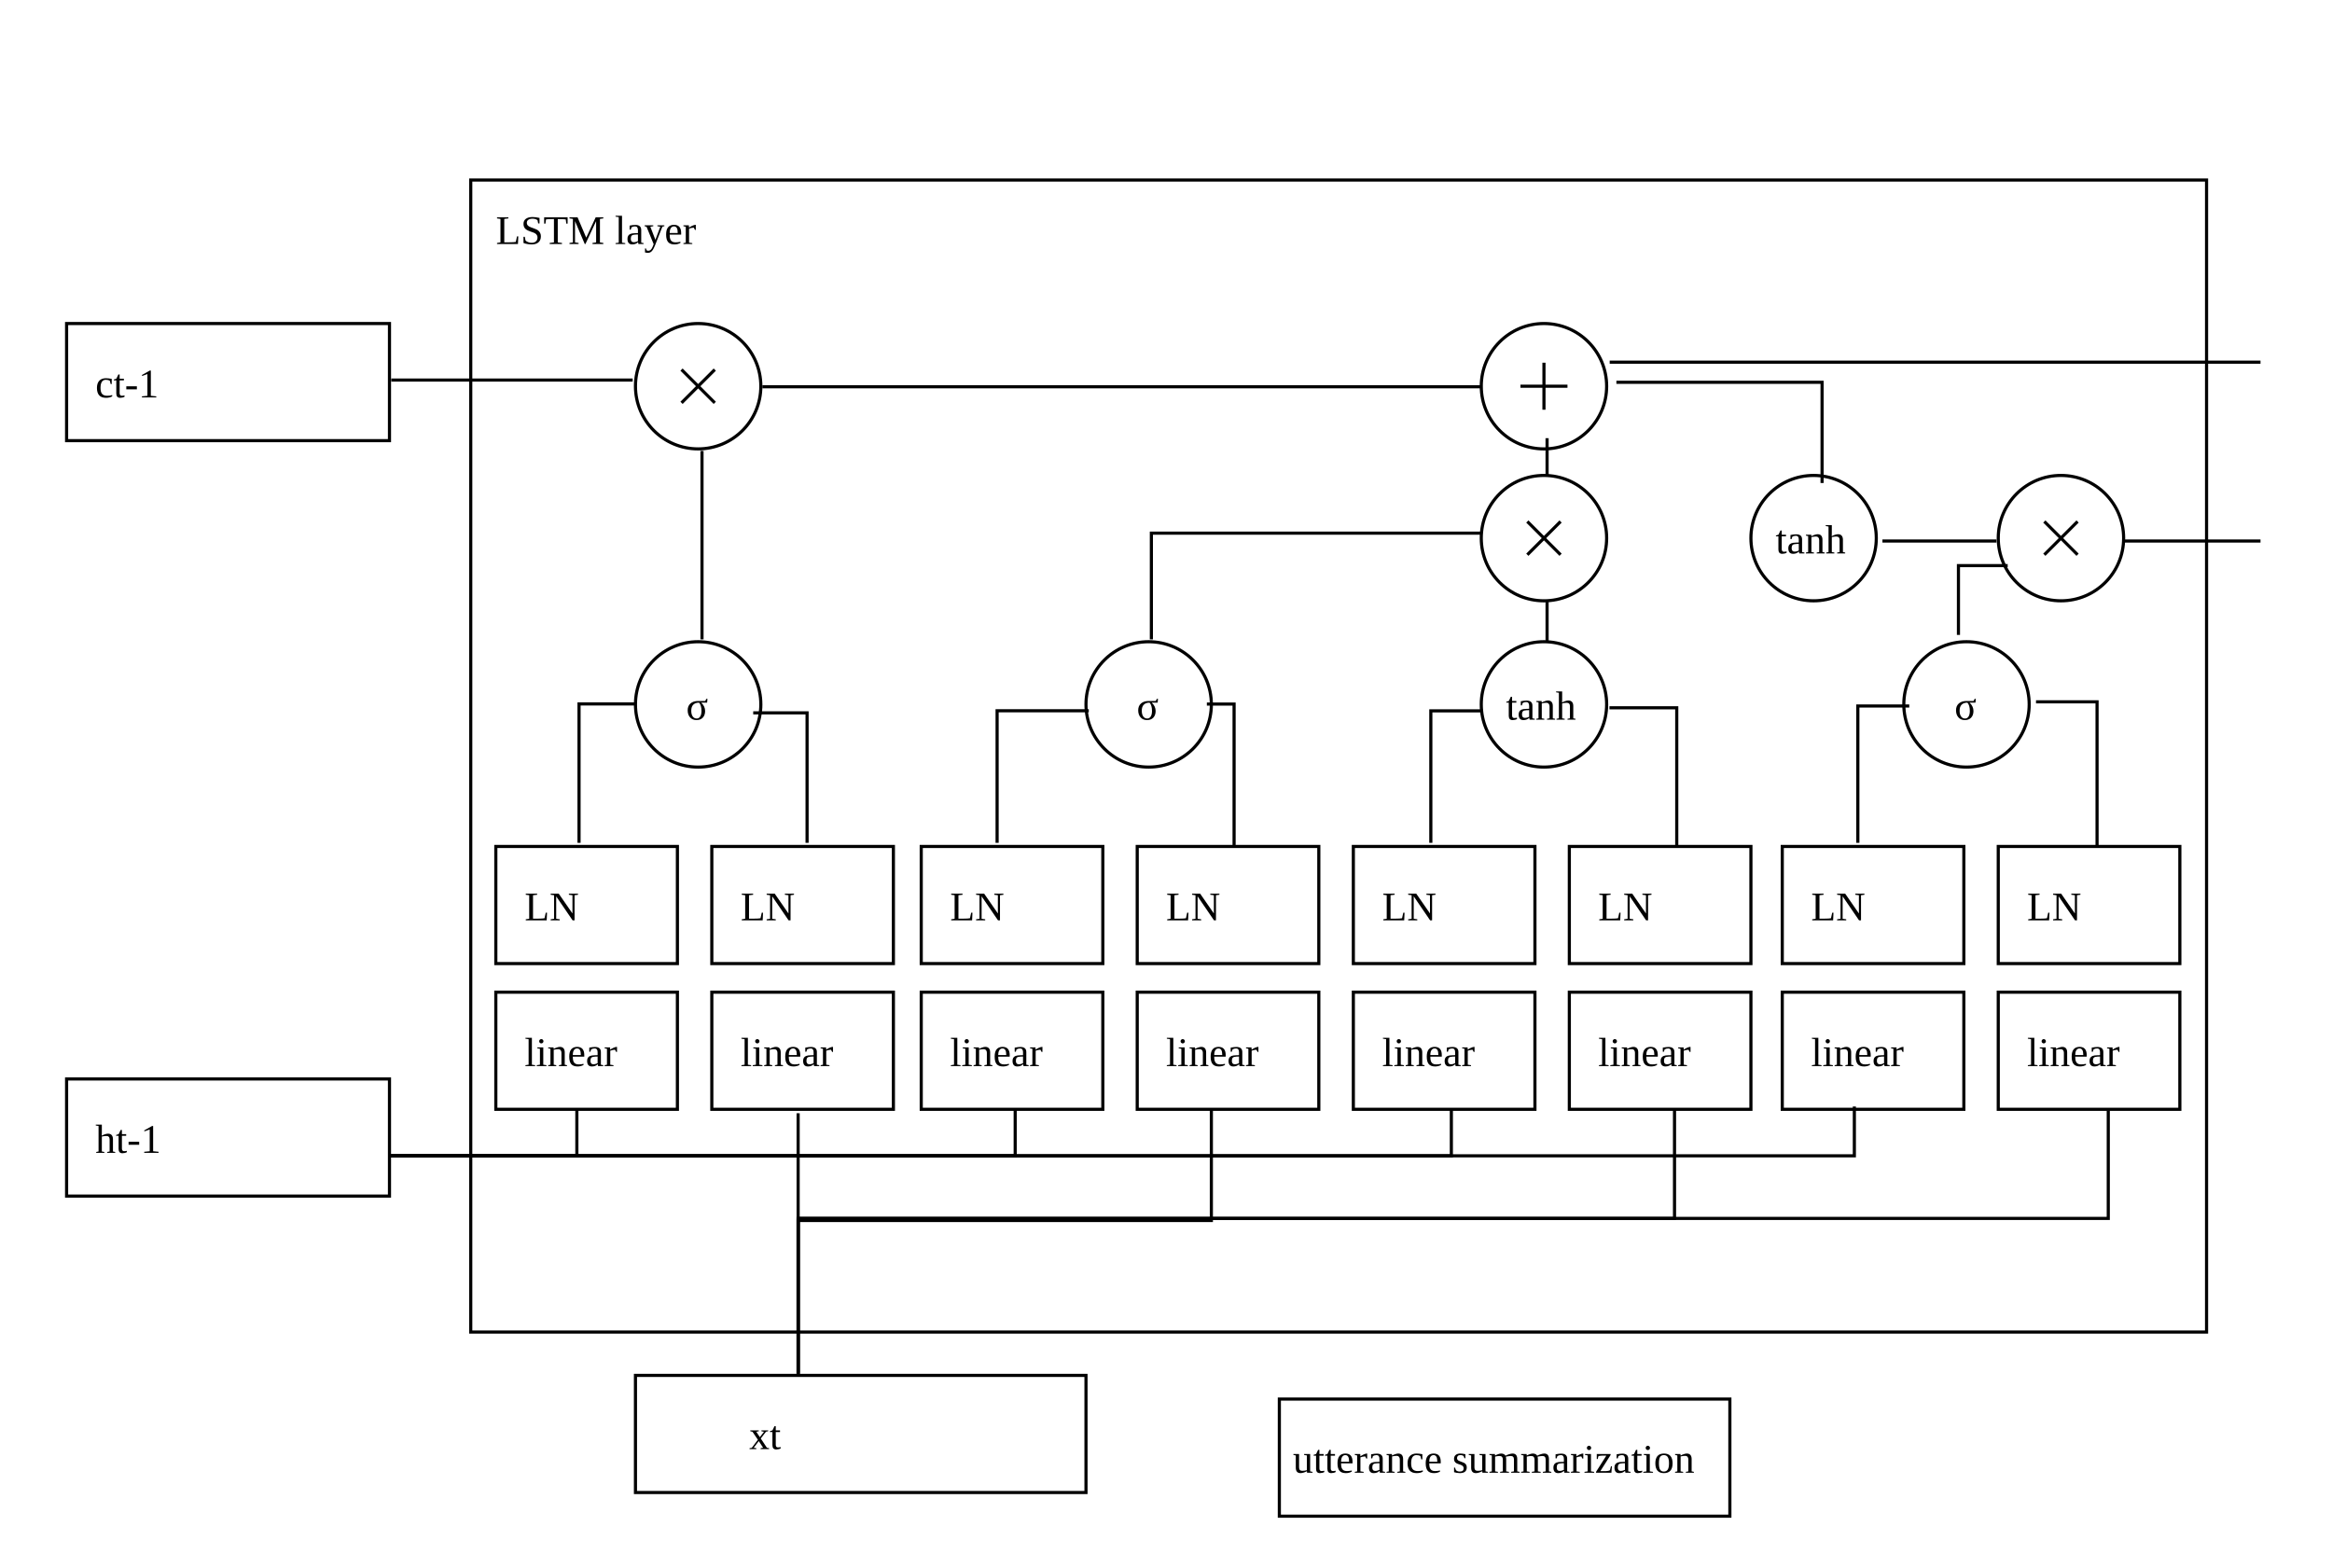
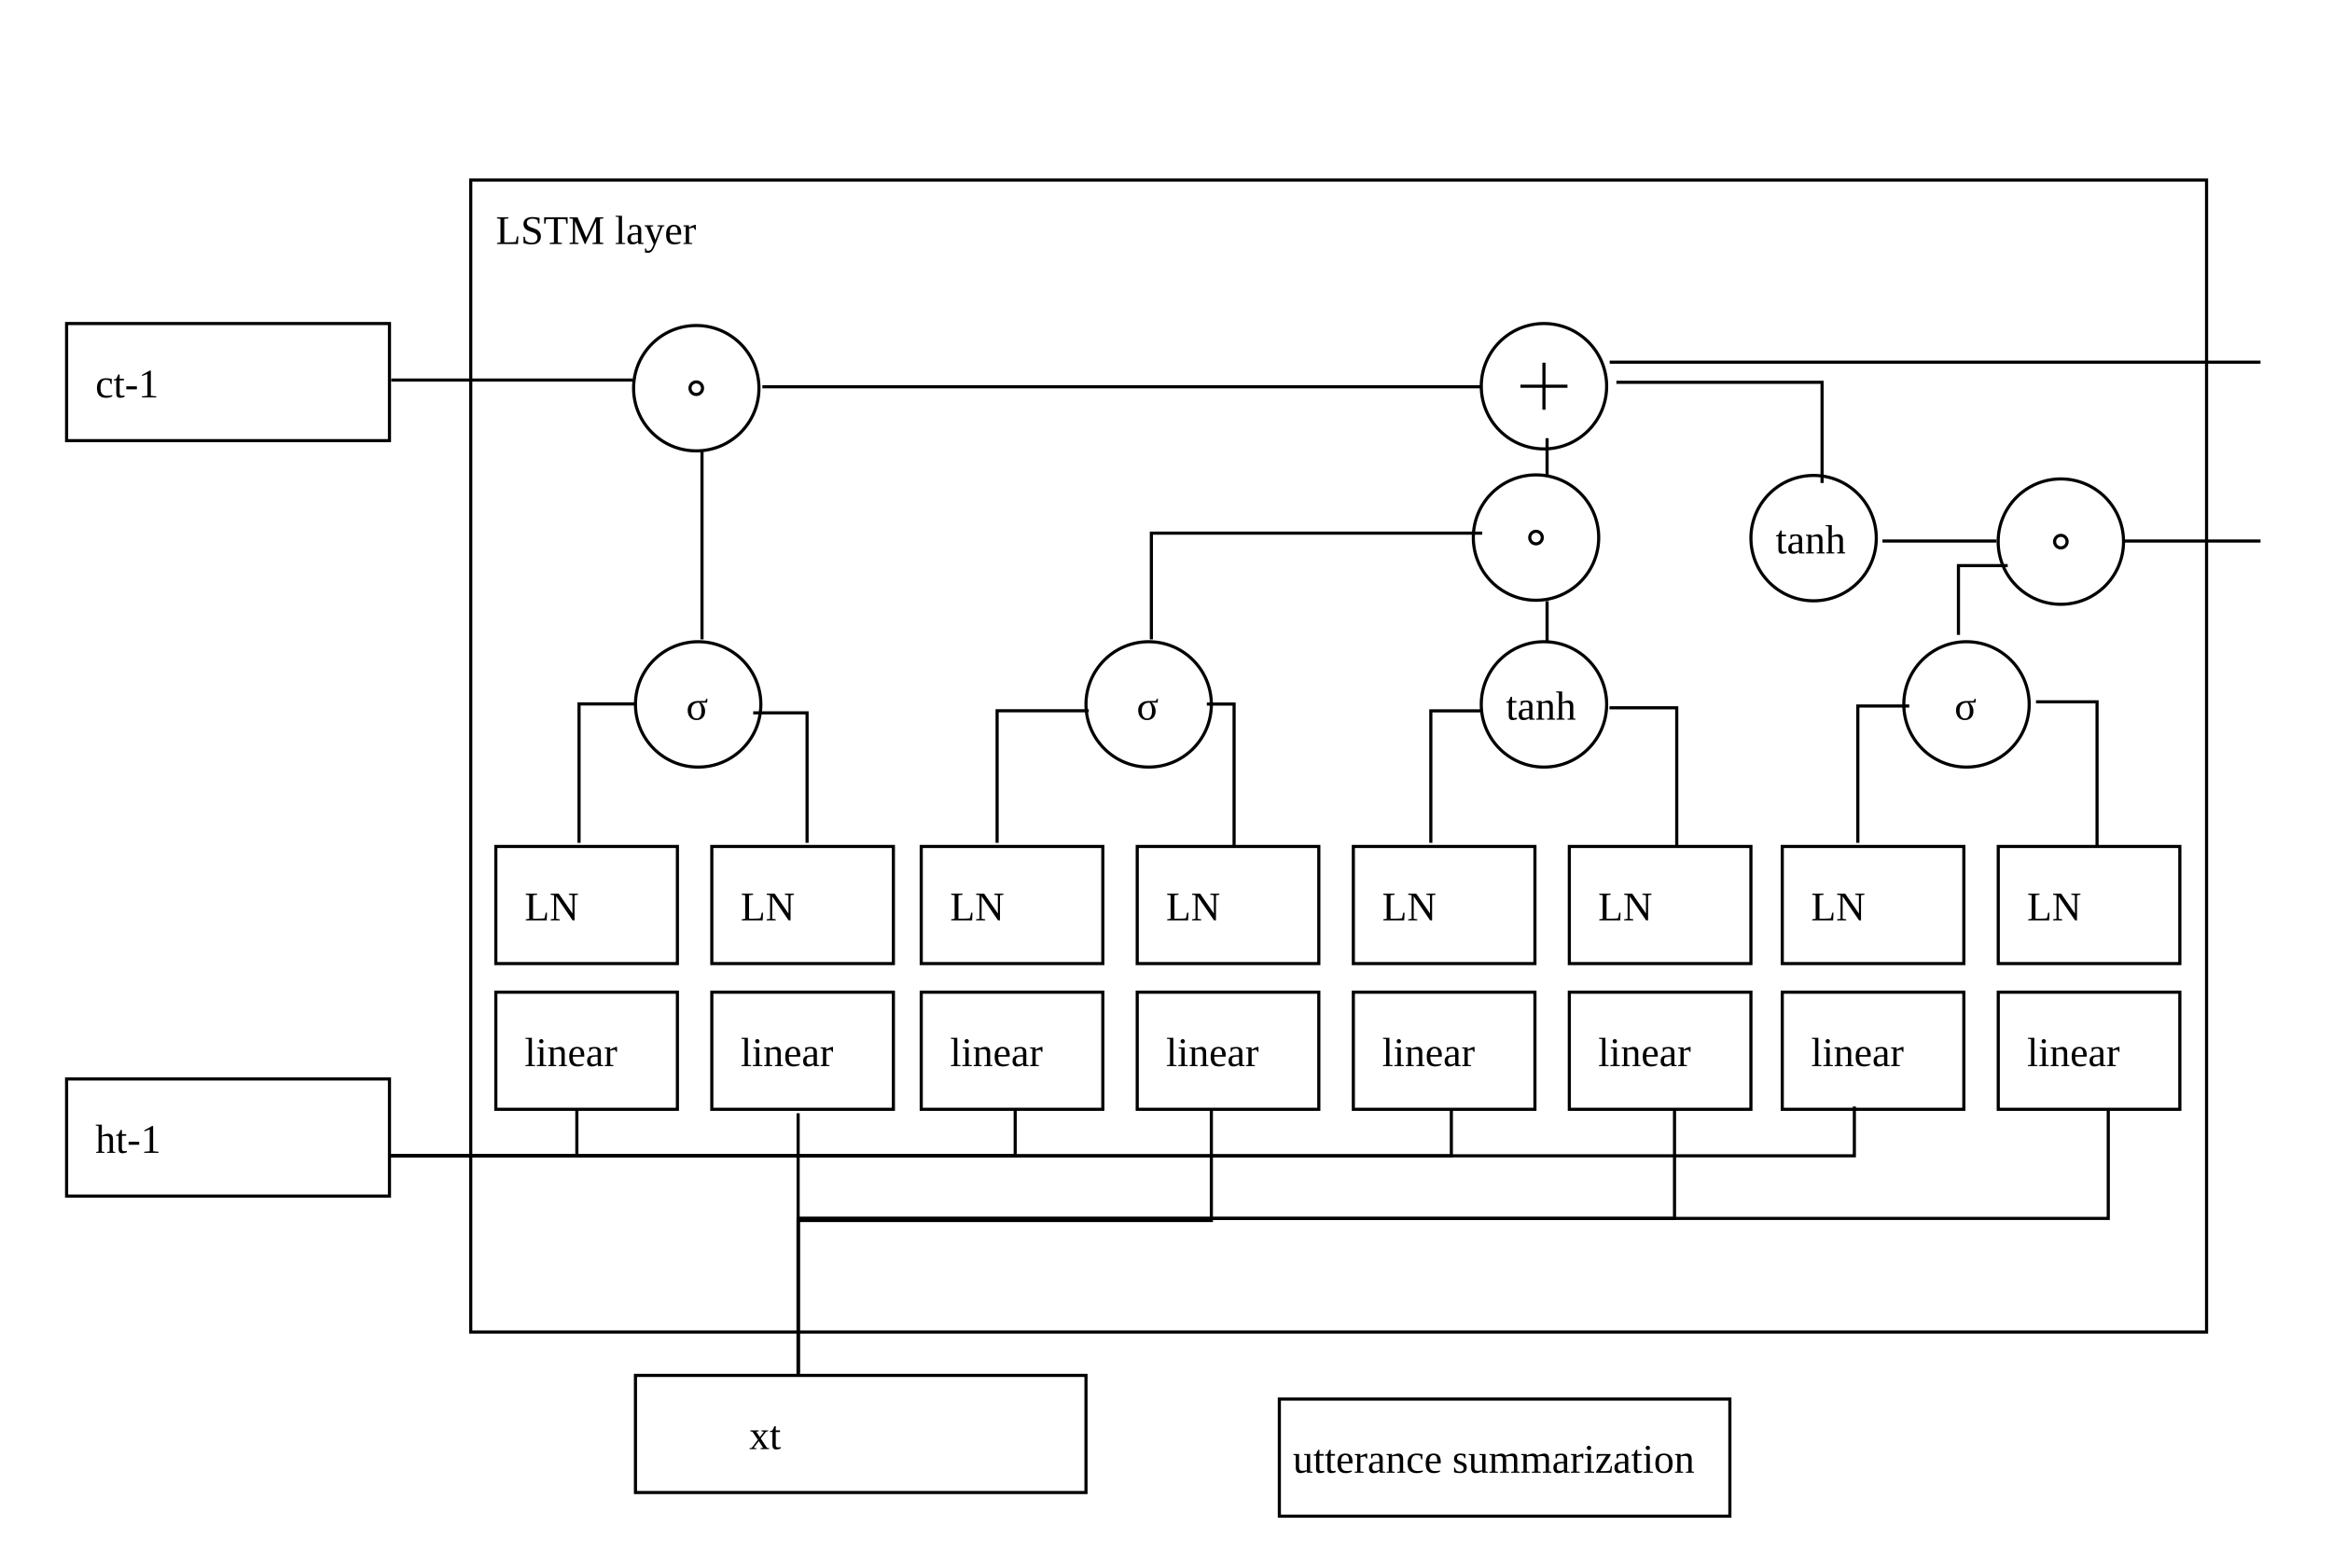
<svg xmlns="http://www.w3.org/2000/svg" viewBox="0 0 744 500">
  <defs>
    <symbol id="arrow-up" viewBox="0 0 8.56 7.69">
      <path style="stroke: rgb(0, 0, 0);" d="M 4.28 0 a 27.2 27.2 0 0 0 4.28 7.69 L 4.28 6.14 l -4.28 1.55 A 27.17 27.17 0 0 0 4.28 0 Z" class="figure-path" />
    </symbol>
    <symbol id="arrow-left" viewBox="0 0 7.69 8.56">
      <path style="stroke: rgb(0, 0, 0);" d="M 0 4.28 a 27.2 27.2 0 0 0 7.69 -4.28 L 6.14 4.28 l 1.55 4.28 A 27.18 27.18 0 0 0 0 4.28 Z" class="figure-path" />
    </symbol>
    <symbol id="arrow-right" viewBox="0 0 7.69 8.56">
      <path style="stroke: rgb(0, 0, 0);" d="M 7.69 4.28 C 4.911 5.279 2.314 6.725 0 8.56 L 1.55 4.28 L 0 0 C 2.314 1.835 4.911 3.28 7.69 4.28 Z" class="figure-path" />
    </symbol>
  </defs>
  <g transform="matrix(1, 0, 0, 1, 128.8273, 31.15458)" class="style-transfer-network">
    <rect x="21.358" y="26.285" width="553.794" height="367.547" style="fill: none; stroke: rgb(0, 0, 0);" class="figure-group figure-box" />
    <g transform="matrix(1, 0, 0, 1, -48.23112, 170.4299)">
      <rect x="122.142" y="237.233" width="143.734" height="37.366" style="fill: none; stroke: rgb(0, 0, 0);" class="figure-element figure-box" />
      <text x="158.435" y="260.736" style="font-size: 13px; white-space: pre;" class="figure-text">xt</text>
    </g>
    <text x="29.371" y="46.7" style="font-size: 13px; white-space: pre;" class="figure-text">LSTM layer</text>
    <g transform="matrix(1, 0, 0, 1, -101.4446, 1.673075)">
      <rect x="130.804" y="237.233" width="57.933" height="37.366" style="fill: none; stroke: rgb(0, 0, 0);" class="figure-element figure-box" />
      <text x="139.985" y="260.806" style="font-size: 13px; white-space: pre;" class="figure-text">LN</text>
-     </g>
-     <g transform="matrix(1, 0, 0, 1, 10.45187, -52.40289)">
-       <ellipse style="stroke: rgb(0, 0, 0); fill: none;" cx="83.459" cy="144.469" rx="20" ry="20" class="figure-element" />
-       <line style="stroke: rgb(0, 0, 0); fill: none;" x1="83.459" y1="151.969" x2="83.459" y2="136.969" class="figure-line" transform="matrix(0.707107, 0.707107, -0.707107, 0.707107, 126.5996, -16.70044)" />
-       <line style="stroke: rgb(0, 0, 0); fill: none;" x1="75.959" y1="144.469" x2="90.959" y2="144.469" class="figure-line" transform="matrix(0.707107, 0.707107, -0.707107, 0.707107, 126.5996, -16.70044)" />
    </g>
    <g transform="matrix(1, 0, 0, 1, 10.44891, -227.9319)">
      <ellipse style="stroke: rgb(0, 0, 0); fill: none;" cx="353.308" cy="319.998" rx="20" ry="20" class="figure-element" />
      <line style="stroke: rgb(0, 0, 0); fill: none;" x1="353.308" y1="327.498" x2="353.308" y2="312.498" class="figure-line" />
      <line style="stroke: rgb(0, 0, 0); fill: none;" x1="345.808" y1="319.998" x2="360.808" y2="319.998" class="figure-line" />
    </g>
    <g transform="matrix(1, 0, 0, 1, 280.2979, 49.11253)">
      <ellipse style="stroke: rgb(0, 0, 0); fill: none;" cx="83.459" cy="144.469" rx="20" ry="20" class="figure-element" />
      <text x="71.321" y="149.348" style="font-size: 13px; white-space: pre;" class="figure-text">tanh</text>
    </g>
    <g transform="matrix(1, 0, 0, 1, 154.1859, 49.11253)">
      <ellipse style="stroke: rgb(0, 0, 0); fill: none;" cx="83.459" cy="144.469" rx="20" ry="20" class="figure-element" />
      <text x="79.616" y="149.348" style="font-size: 13px; white-space: pre;" class="figure-text">σ</text>
    </g>
    <g transform="matrix(1, 0, 0, 1, 366.3268, -3.93601)">
      <ellipse style="stroke: rgb(0, 0, 0); fill: none;" cx="83.459" cy="144.469" rx="20" ry="20" class="figure-element" />
      <text x="71.321" y="149.348" style="font-size: 13px; white-space: pre;" class="figure-text">tanh</text>
    </g>
    <g transform="matrix(1, 0, 0, 1, 415.1053, 49.11253)">
      <ellipse style="stroke: rgb(0, 0, 0); fill: none;" cx="83.459" cy="144.469" rx="20" ry="20" class="figure-element" />
      <text x="79.616" y="149.348" style="font-size: 13px; white-space: pre;" class="figure-text">σ</text>
    </g>
    <g transform="matrix(1, 0, 0, 1, -305.5828, -24.95844)" />
    <g transform="matrix(1, 0, 0, 1, -238.383, -165.1669)">
      <rect x="130.804" y="237.233" width="103.01" height="37.366" style="fill: none; stroke: rgb(0, 0, 0);" class="figure-element figure-box" />
      <text x="139.985" y="260.806" style="font-size: 13px; white-space: pre;" class="figure-text">ct-1</text>
    </g>
    <g transform="matrix(1, 0, 0, 1, -238.383, 75.85281)">
      <rect x="130.804" y="237.233" width="103.01" height="37.366" style="fill: none; stroke: rgb(0, 0, 0);" class="figure-element figure-box" />
      <text x="139.985" y="260.806" style="font-size: 13px; white-space: pre;" class="figure-text">ht-1</text>
    </g>
    <g transform="matrix(1, 0, 0, 1, 10.45186, 49.11252)">
      <ellipse style="stroke: rgb(0, 0, 0); fill: none;" cx="83.459" cy="144.469" rx="20" ry="20" class="figure-element" />
      <text x="79.616" y="149.348" style="font-size: 13px; white-space: pre;" class="figure-text">σ</text>
-     </g>
-     <g transform="matrix(1, 0, 0, 1, 280.2979, -3.936008)">
-       <ellipse style="stroke: rgb(0, 0, 0); fill: none;" cx="83.459" cy="144.469" rx="20" ry="20" class="figure-element" />
-       <line style="stroke: rgb(0, 0, 0); fill: none;" x1="83.459" y1="151.969" x2="83.459" y2="136.969" class="figure-line" transform="matrix(0.707107, 0.707107, -0.707107, 0.707107, 126.5996, -16.70044)" />
-       <line style="stroke: rgb(0, 0, 0); fill: none;" x1="75.959" y1="144.469" x2="90.959" y2="144.469" class="figure-line" transform="matrix(0.707107, 0.707107, -0.707107, 0.707107, 126.5996, -16.70044)" />
-     </g>
-     <g transform="matrix(1, 0, 0, 1, 445.2364, -3.936008)">
-       <ellipse style="stroke: rgb(0, 0, 0); fill: none;" cx="83.459" cy="144.469" rx="20" ry="20" class="figure-element" />
-       <line style="stroke: rgb(0, 0, 0); fill: none;" x1="83.459" y1="151.969" x2="83.459" y2="136.969" class="figure-line" transform="matrix(0.707107, 0.707107, -0.707107, 0.707107, 126.5996, -16.70044)" />
-       <line style="stroke: rgb(0, 0, 0); fill: none;" x1="75.959" y1="144.469" x2="90.959" y2="144.469" class="figure-line" transform="matrix(0.707107, 0.707107, -0.707107, 0.707107, 126.5996, -16.70044)" />
    </g>
    <g transform="matrix(1, 0, 0, 1, -32.535, 1.673086)">
      <rect x="130.804" y="237.233" width="57.933" height="37.366" style="fill: none; stroke: rgb(0, 0, 0);" class="figure-element figure-box" />
      <text x="139.985" y="260.806" style="font-size: 13px; white-space: pre;" class="figure-text">LN</text>
    </g>
    <g transform="matrix(1, 0, 0, 1, -101.4446, 48.1648)">
      <rect x="130.804" y="237.233" width="57.933" height="37.366" style="fill: none; stroke: rgb(0, 0, 0);" class="figure-element figure-box" />
      <text x="139.985" y="260.806" style="font-size: 13px; white-space: pre;" class="figure-text">linear</text>
    </g>
    <g transform="matrix(1, 0, 0, 1, -32.53498, 48.16481)">
      <rect x="130.804" y="237.233" width="57.933" height="37.366" style="fill: none; stroke: rgb(0, 0, 0);" class="figure-element figure-box" />
      <text x="139.985" y="260.806" style="font-size: 13px; white-space: pre;" class="figure-text">linear</text>
    </g>
    <g transform="matrix(1, 0, 0, 1, 34.27981, 1.673042)">
      <rect x="130.804" y="237.233" width="57.933" height="37.366" style="fill: none; stroke: rgb(0, 0, 0);" class="figure-element figure-box" />
      <text x="139.985" y="260.806" style="font-size: 13px; white-space: pre;" class="figure-text">LN</text>
    </g>
    <g transform="matrix(1, 0, 0, 1, 103.1894, 1.673054)">
      <rect x="130.804" y="237.233" width="57.933" height="37.366" style="fill: none; stroke: rgb(0, 0, 0);" class="figure-element figure-box" />
      <text x="139.985" y="260.806" style="font-size: 13px; white-space: pre;" class="figure-text">LN</text>
    </g>
    <g transform="matrix(1, 0, 0, 1, 34.27982, 48.16477)">
      <rect x="130.804" y="237.233" width="57.933" height="37.366" style="fill: none; stroke: rgb(0, 0, 0);" class="figure-element figure-box" />
      <text x="139.985" y="260.806" style="font-size: 13px; white-space: pre;" class="figure-text">linear</text>
    </g>
    <g transform="matrix(1, 0, 0, 1, 103.1894, 48.16478)">
      <rect x="130.804" y="237.233" width="57.933" height="37.366" style="fill: none; stroke: rgb(0, 0, 0);" class="figure-element figure-box" />
      <text x="139.985" y="260.806" style="font-size: 13px; white-space: pre;" class="figure-text">linear</text>
    </g>
    <g transform="matrix(1, 0, 0, 1, 172.1391, 1.673086)">
      <rect x="130.804" y="237.233" width="57.933" height="37.366" style="fill: none; stroke: rgb(0, 0, 0);" class="figure-element figure-box" />
      <text x="139.985" y="260.806" style="font-size: 13px; white-space: pre;" class="figure-text">LN</text>
    </g>
    <g transform="matrix(1, 0, 0, 1, 241.0487, 1.673097)">
      <rect x="130.804" y="237.233" width="57.933" height="37.366" style="fill: none; stroke: rgb(0, 0, 0);" class="figure-element figure-box" />
      <text x="139.985" y="260.806" style="font-size: 13px; white-space: pre;" class="figure-text">LN</text>
    </g>
    <g transform="matrix(1, 0, 0, 1, 172.1391, 48.16481)">
      <rect x="130.804" y="237.233" width="57.933" height="37.366" style="fill: none; stroke: rgb(0, 0, 0);" class="figure-element figure-box" />
      <text x="139.985" y="260.806" style="font-size: 13px; white-space: pre;" class="figure-text">linear</text>
    </g>
    <g transform="matrix(1, 0, 0, 1, 241.0487, 48.16482)">
      <rect x="130.804" y="237.233" width="57.933" height="37.366" style="fill: none; stroke: rgb(0, 0, 0);" class="figure-element figure-box" />
      <text x="139.985" y="260.806" style="font-size: 13px; white-space: pre;" class="figure-text">linear</text>
    </g>
    <g transform="matrix(1, 0, 0, 1, 308.9817, 1.673108)">
      <rect x="130.804" y="237.233" width="57.933" height="37.366" style="fill: none; stroke: rgb(0, 0, 0);" class="figure-element figure-box" />
      <text x="139.985" y="260.806" style="font-size: 13px; white-space: pre;" class="figure-text">LN</text>
    </g>
    <g transform="matrix(1, 0, 0, 1, 377.8914, 1.673119)">
      <rect x="130.804" y="237.233" width="57.933" height="37.366" style="fill: none; stroke: rgb(0, 0, 0);" class="figure-element figure-box" />
      <text x="139.985" y="260.806" style="font-size: 13px; white-space: pre;" class="figure-text">LN</text>
    </g>
    <g transform="matrix(1, 0, 0, 1, 308.9817, 48.16483)">
      <rect x="130.804" y="237.233" width="57.933" height="37.366" style="fill: none; stroke: rgb(0, 0, 0);" class="figure-element figure-box" />
      <text x="139.985" y="260.806" style="font-size: 13px; white-space: pre;" class="figure-text">linear</text>
    </g>
    <g transform="matrix(1, 0, 0, 1, 377.8914, 48.16484)">
      <rect x="130.804" y="237.233" width="57.933" height="37.366" style="fill: none; stroke: rgb(0, 0, 0);" class="figure-element figure-box" />
      <text x="139.985" y="260.806" style="font-size: 13px; white-space: pre;" class="figure-text">linear</text>
    </g>
    <path style="fill: none; stroke: rgb(0, 0, 0);" d="M -4.006 90.101 L 73.027 90.101" class="figure-line" />
    <path style="fill: none; stroke: rgb(0, 0, 0);" d="M 114.397 92.241 L 344.069 92.241" class="figure-line" />
    <path style="fill: none; stroke: rgb(0, 0, 0);" d="M 125.809 407.504 L 125.809 324.025" class="figure-line" />
    <path style="fill: none; stroke: rgb(0, 0, 0);" class="figure-line" />
    <path style="fill: none; stroke: rgb(0, 0, 0);" class="figure-line" />
    <path style="fill: none; stroke: rgb(0, 0, 0);" d="M 125.809 407.504 L 125.809 358.243 L 257.645 358.243 L 257.645 322.764" class="figure-line" />
    <path style="fill: none; stroke: rgb(0, 0, 0);" d="M 125.809 406.791 L 125.809 357.576 L 405.41 357.576 L 405.41 322.604" class="figure-line" />
    <path style="fill: none; stroke: rgb(0, 0, 0);" d="M 125.809 407.504 L 125.809 357.576 L 543.794 357.576 L 543.794 323.144" class="figure-line" />
    <path style="fill: none; stroke: rgb(0, 0, 0);" d="M -4.006 337.604 L 55.213 337.604 L 55.213 322.556" class="figure-line" />
    <path style="fill: none; stroke: rgb(0, 0, 0);" d="M -4.719 337.604 L 195.058 337.604 L 195.058 322.626" class="figure-line" />
    <path style="fill: none; stroke: rgb(0, 0, 0);" d="M -4.719 337.604 L 334.21 337.604 L 334.21 322.596" class="figure-line" />
    <path style="fill: none; stroke: rgb(0, 0, 0);" d="M -4.719 337.604 L 462.784 337.604 L 462.784 321.872" class="figure-line" />
    <path style="fill: none; stroke: rgb(0, 0, 0);" d="M 363.327 111.499" class="figure-line" />
    <path style="fill: none; stroke: rgb(0, 0, 0);" d="M 364.753 120.771 L 364.753 108.646" class="figure-line" />
    <path style="fill: none; stroke: rgb(0, 0, 0);" d="M 55.909 237.747 L 55.909 193.433 L 73.79 193.433" class="figure-line" />
    <path style="fill: none; stroke: rgb(0, 0, 0);" d="M 128.662 237.747 L 128.662 196.279 L 111.476 196.279" class="figure-line" />
    <path style="fill: none; stroke: rgb(0, 0, 0);" d="M 95.139 172.84 L 95.139 112.718" class="figure-line" />
    <path style="fill: none; stroke: rgb(0, 0, 0);" d="M 189.29 237.747 L 189.29 195.61 L 218.534 195.61" class="figure-line" />
    <path style="fill: none; stroke: rgb(0, 0, 0);" d="M 264.896 238.46 L 264.896 193.474 L 256.21 193.474" class="figure-line" />
    <path style="fill: none; stroke: rgb(0, 0, 0);" d="M 238.505 172.84 L 238.505 138.946 L 344.074 138.946" class="figure-line" />
    <path style="fill: none; stroke: rgb(0, 0, 0);" d="M 327.663 237.747 L 327.663 195.64 L 344.133 195.64" class="figure-line" />
    <path style="fill: none; stroke: rgb(0, 0, 0);" d="M 406.123 238.46 L 406.123 194.665 L 384.656 194.665" class="figure-line" />
    <path style="fill: none; stroke: rgb(0, 0, 0);" d="M 364.753 173.553 L 364.753 160.635" class="figure-line" />
    <path style="fill: none; stroke: rgb(0, 0, 0);" d="M 386.865 90.814 L 452.485 90.814 L 452.485 122.943" class="figure-line" />
    <path style="fill: none; stroke: rgb(0, 0, 0);" d="M 384.725 84.395 L 592.364 84.395" class="figure-line" />
    <path style="fill: none; stroke: rgb(0, 0, 0);" d="M 463.897 237.747 L 463.897 194.092 L 480.303 194.092" class="figure-line" />
    <path style="fill: none; stroke: rgb(0, 0, 0);" d="M 540.217 239.174 L 540.217 192.762 L 520.741 192.762" class="figure-line" />
    <path style="fill: none; stroke: rgb(0, 0, 0);" d="M 495.994 171.413 L 495.994 149.302 L 511.703 149.302" class="figure-line" />
    <path style="fill: none; stroke: rgb(0, 0, 0);" d="M 471.743 141.456 L 508.127 141.456" class="figure-line" />
    <g transform="matrix(1, 0, 0, 1, 157.1923, 177.9794)">
      <rect x="122.142" y="237.233" width="143.734" height="37.366" style="fill: none; stroke: rgb(0, 0, 0);" class="figure-element figure-box" />
      <text x="126.452" y="260.736" style="font-size: 13px; white-space: pre;" class="figure-text">utterance summarization</text>
    </g>
    <path style="fill: none; stroke: rgb(0, 0, 0);" d="M 548.695 141.456 L 592.364 141.456" class="figure-line" />
+     <g transform="matrix(1, 0, 0, 1, 93.31147, 92.69844)">
+       <ellipse style="stroke: rgb(0, 0, 0); fill: none;" cx="0" cy="0" rx="20" ry="20" class="figure-element" />
+       <ellipse rx="2" ry="2" style="fill: none; stroke: rgb(0, 0, 0);" class="figure-path" />
+     </g>
+     <g transform="matrix(1, 0, 0, 1, 361.2209, 140.3554)">
+       <ellipse style="stroke: rgb(0, 0, 0); fill: none;" cx="0" cy="0" rx="20" ry="20" class="figure-element" />
+       <ellipse rx="2" ry="2" style="fill: none; stroke: rgb(0, 0, 0);" class="figure-path" />
+     </g>
+     <g transform="matrix(1, 0, 0, 1, 528.6644, 141.6434)">
+       <ellipse style="stroke: rgb(0, 0, 0); fill: none;" cx="0" cy="0" rx="20" ry="20" class="figure-element" />
+       <ellipse rx="2" ry="2" style="fill: none; stroke: rgb(0, 0, 0);" class="figure-path" />
+     </g>
  </g>
</svg>
